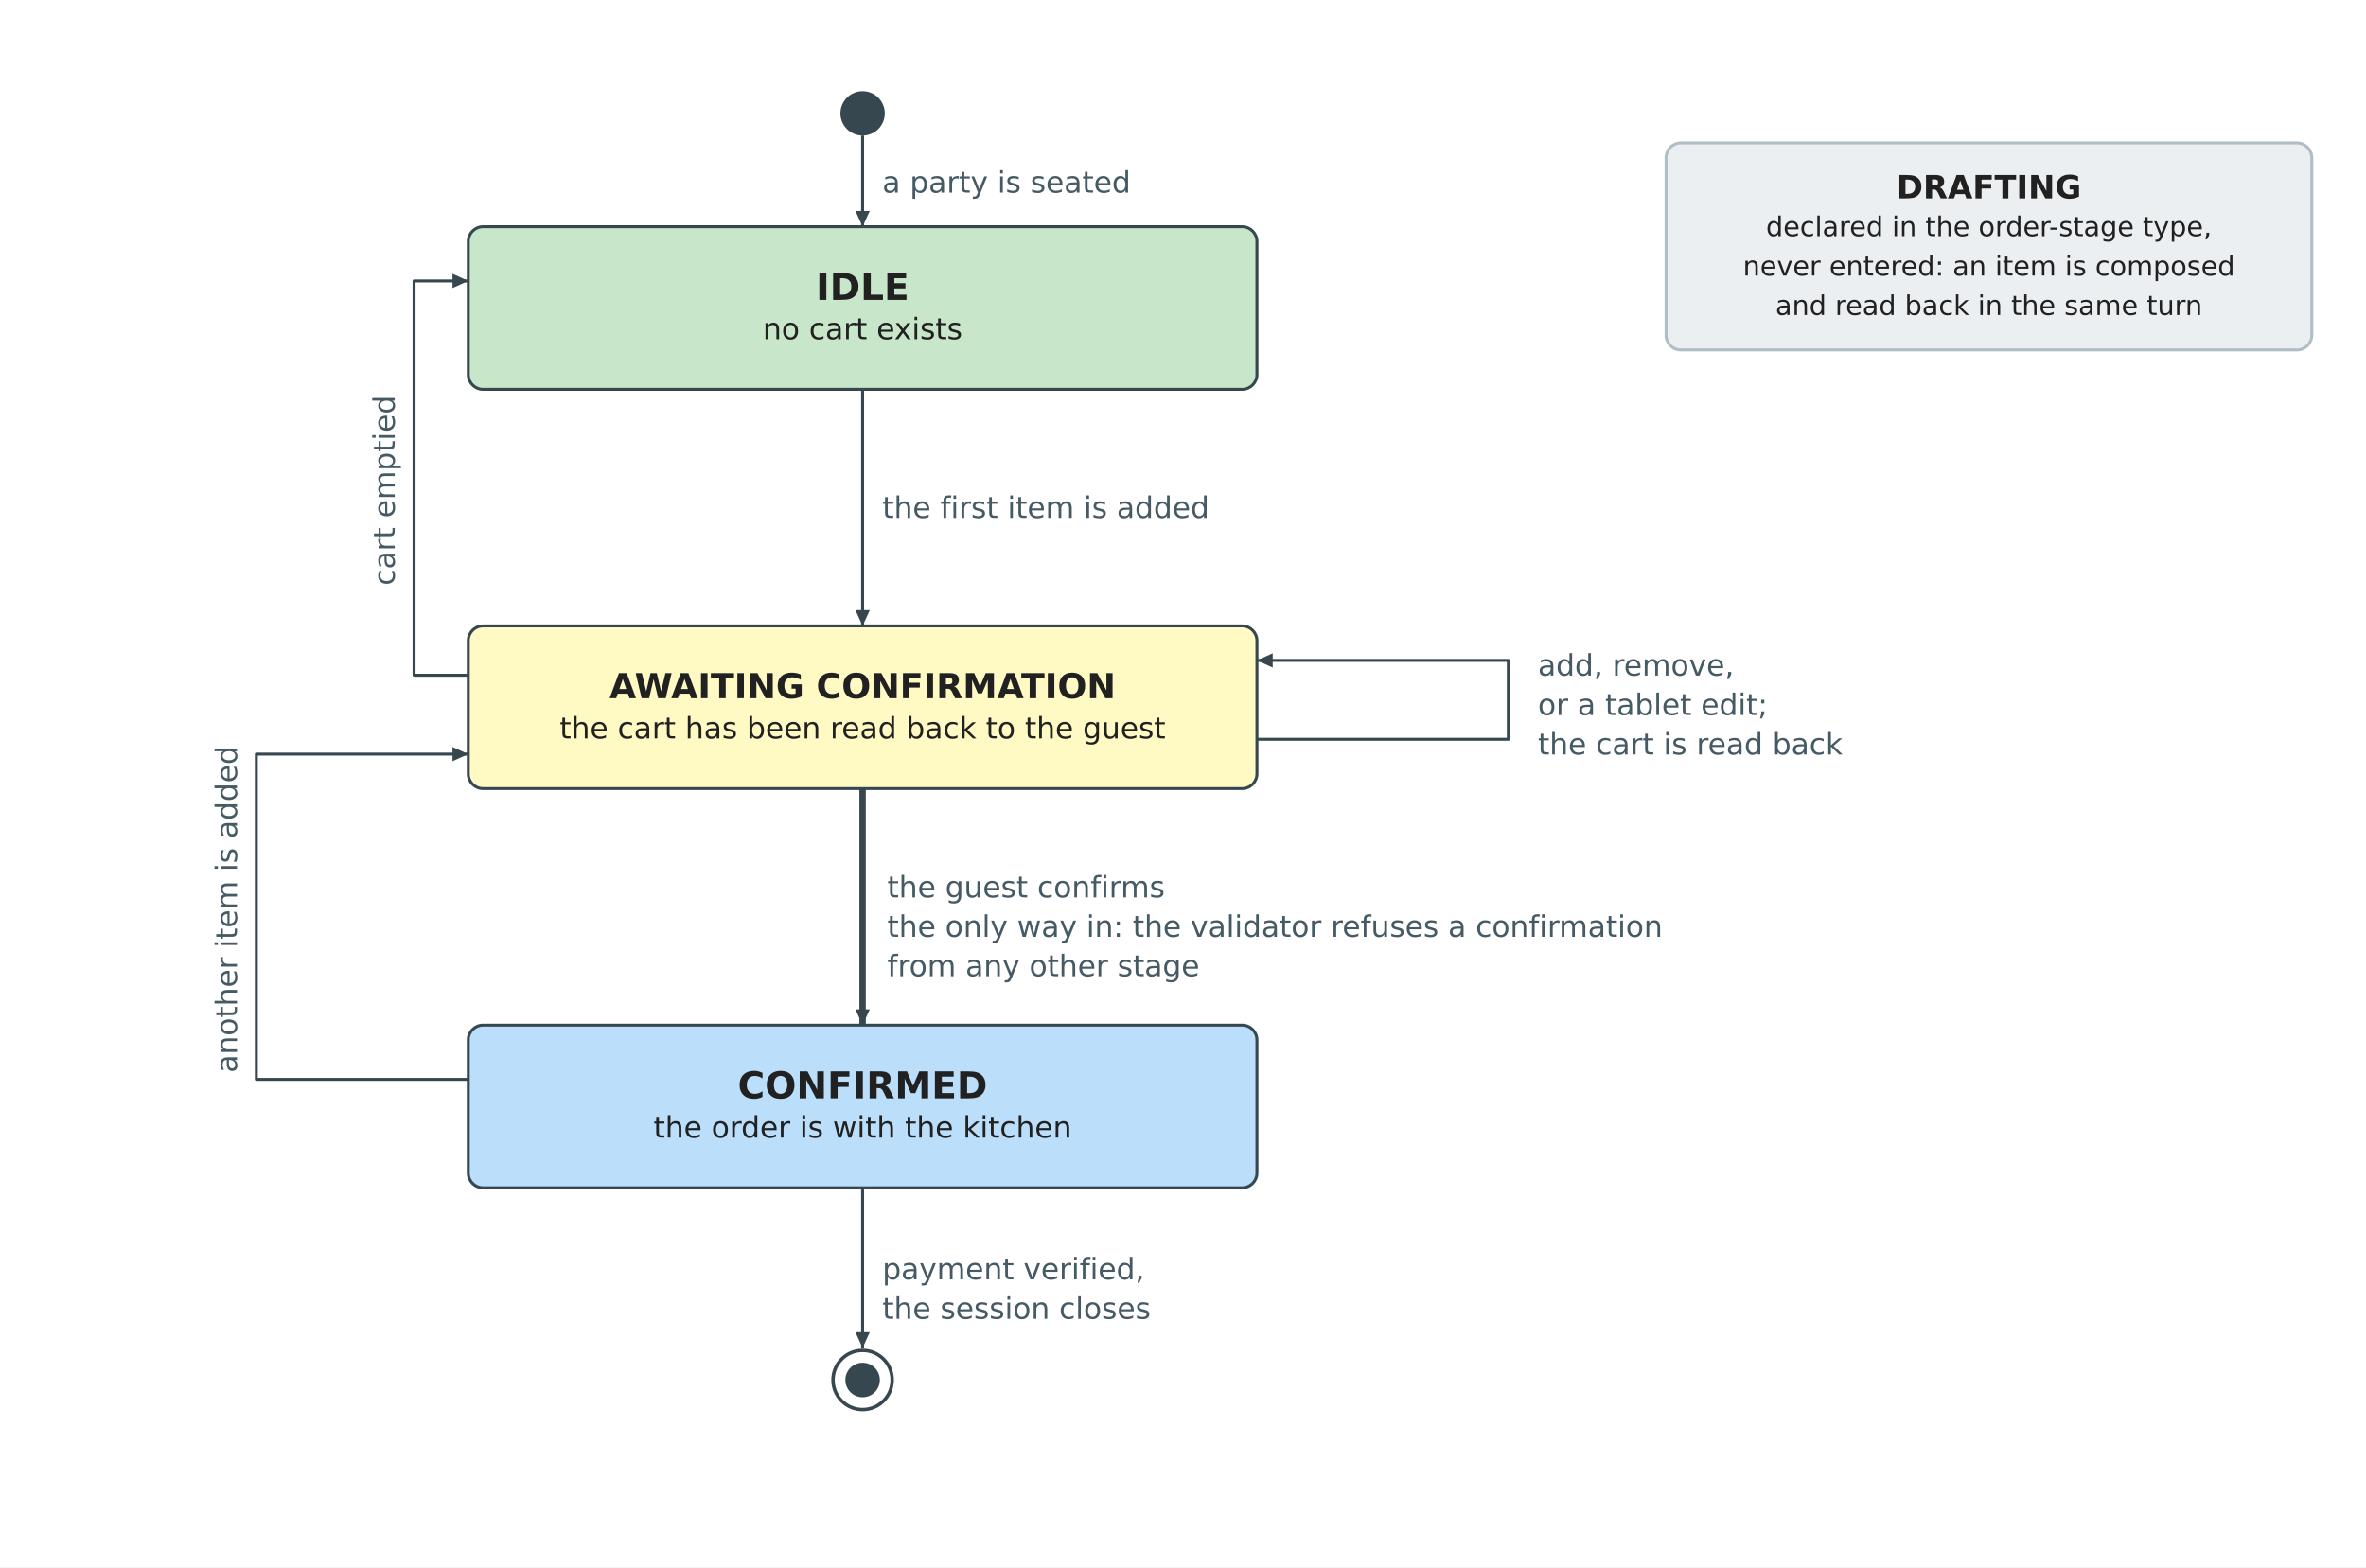
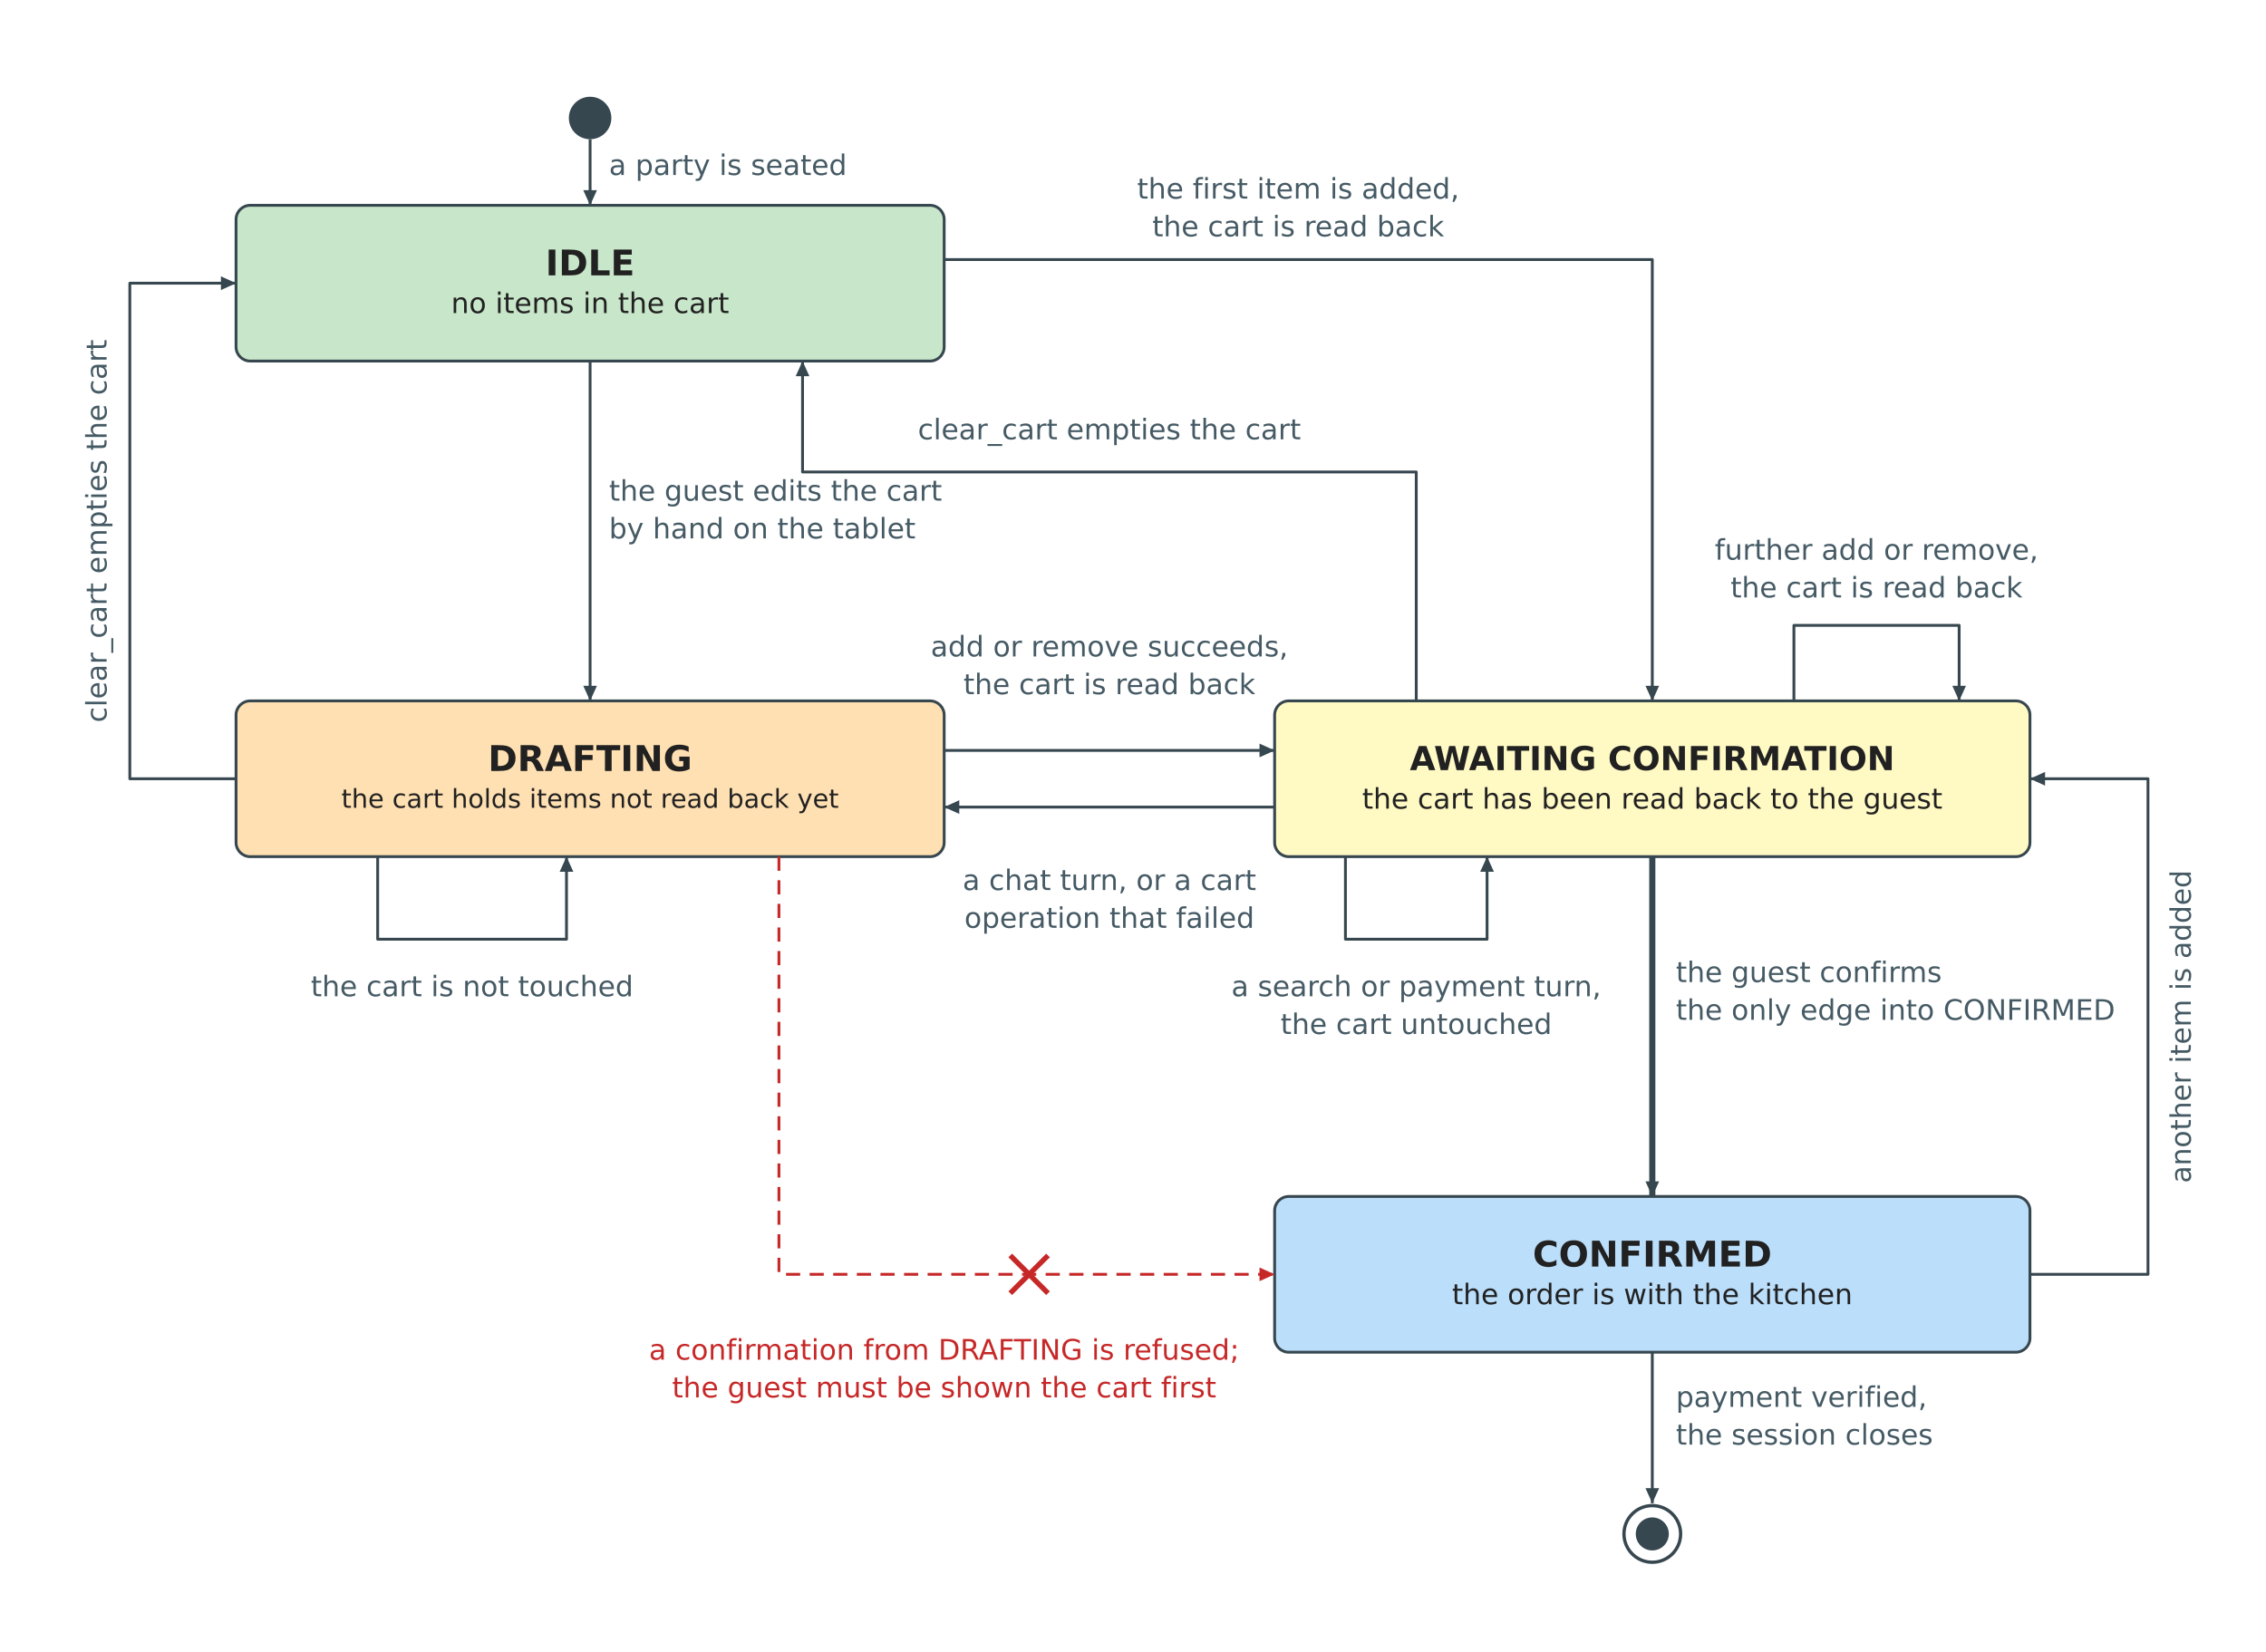
- <svg xmlns="http://www.w3.org/2000/svg" width="960" height="636" viewBox="0 0 960 636">
-   <rect width="960" height="636" fill="#FFFFFF" />
-   <circle cx="350" cy="46" r="9" fill="#37474F" />
-   <rect x="190.0" y="92" width="320" height="66" rx="6" ry="6" fill="#C8E6C9" stroke="#37474F" stroke-width="1.2" />
-   <text x="350.0" y="116.5" font-family="DejaVu Sans, Verdana, sans-serif" font-size="15" font-weight="bold" fill="#212121" text-anchor="middle" dominant-baseline="central">IDLE</text>
-   <text x="350.0" y="133.5" font-family="DejaVu Sans, Verdana, sans-serif" font-size="12" fill="#212121" text-anchor="middle" dominant-baseline="central">no cart exists</text>
-   <rect x="190.0" y="254" width="320" height="66" rx="6" ry="6" fill="#FFF9C4" stroke="#37474F" stroke-width="1.2" />
-   <text x="350.0" y="278.5" font-family="DejaVu Sans, Verdana, sans-serif" font-size="14" font-weight="bold" fill="#212121" text-anchor="middle" dominant-baseline="central">AWAITING CONFIRMATION</text>
-   <text x="350.0" y="295.5" font-family="DejaVu Sans, Verdana, sans-serif" font-size="12" fill="#212121" text-anchor="middle" dominant-baseline="central">the cart has been read back to the guest</text>
-   <rect x="190.0" y="416" width="320" height="66" rx="6" ry="6" fill="#BBDEFB" stroke="#37474F" stroke-width="1.2" />
-   <text x="350.0" y="440.5" font-family="DejaVu Sans, Verdana, sans-serif" font-size="15" font-weight="bold" fill="#212121" text-anchor="middle" dominant-baseline="central">CONFIRMED</text>
-   <text x="350.0" y="457.5" font-family="DejaVu Sans, Verdana, sans-serif" font-size="12" fill="#212121" text-anchor="middle" dominant-baseline="central">the order is with the kitchen</text>
-   <circle cx="350" cy="560" r="12" fill="none" stroke="#37474F" stroke-width="1.4" />
-   <circle cx="350" cy="560" r="7" fill="#37474F" />
-   <rect x="676" y="58" width="262" height="84" rx="6" ry="6" fill="#ECEFF1" stroke="#B0BEC5" stroke-width="1.2" />
-   <text x="807.0" y="76.0" font-family="DejaVu Sans, Verdana, sans-serif" font-size="13" font-weight="bold" fill="#212121" text-anchor="middle" dominant-baseline="central">DRAFTING</text>
-   <text x="807.0" y="92.0" font-family="DejaVu Sans, Verdana, sans-serif" font-size="11" fill="#212121" text-anchor="middle" dominant-baseline="central">declared in the order-stage type,</text>
-   <text x="807.0" y="108.0" font-family="DejaVu Sans, Verdana, sans-serif" font-size="11" fill="#212121" text-anchor="middle" dominant-baseline="central">never entered: an item is composed</text>
-   <text x="807.0" y="124.0" font-family="DejaVu Sans, Verdana, sans-serif" font-size="11" fill="#212121" text-anchor="middle" dominant-baseline="central">and read back in the same turn</text>
-   <path d="M 350.0 55.0 L 350.0 92.0" fill="none" stroke="#37474F" stroke-width="1.2" stroke-linejoin="round" />
-   <polygon points="350.0,92.0 347.1,85.6 352.9,85.6" fill="#37474F" />
-   <rect x="354.0" y="65.0" width="108.8" height="18" fill="#FFFFFF" stroke="none" />
-   <text x="358.0" y="74.0" font-family="DejaVu Sans, Verdana, sans-serif" font-size="12" fill="#455A64" text-anchor="start" dominant-baseline="central">a party is seated</text>
-   <path d="M 350.0 158.0 L 350.0 254.0" fill="none" stroke="#37474F" stroke-width="1.2" stroke-linejoin="round" />
-   <polygon points="350.0,254.0 347.1,247.6 352.9,247.6" fill="#37474F" />
-   <rect x="354.0" y="197.0" width="140.7" height="18" fill="#FFFFFF" stroke="none" />
-   <text x="358.0" y="206.0" font-family="DejaVu Sans, Verdana, sans-serif" font-size="12" fill="#455A64" text-anchor="start" dominant-baseline="central">the first item is added</text>
-   <path d="M 190.0 274.0 L 168.0 274.0 L 168.0 114.0 L 190.0 114.0" fill="none" stroke="#37474F" stroke-width="1.2" stroke-linejoin="round" />
-   <polygon points="190.0,114.0 183.6,116.9 183.6,111.1" fill="#37474F" />
-   <text x="156.0" y="199.0" font-family="DejaVu Sans, Verdana, sans-serif" font-size="12" fill="#455A64" text-anchor="middle" dominant-baseline="central" transform="rotate(-90 156.0 199.0)">cart emptied</text>
-   <path d="M 510.0 300.0 L 612.0 300.0 L 612.0 268.0 L 510.0 268.0" fill="none" stroke="#37474F" stroke-width="1.2" stroke-linejoin="round" />
-   <polygon points="510.0,268.0 516.4,265.1 516.4,270.9" fill="#37474F" />
-   <rect x="620.0" y="261.0" width="87.6" height="18" fill="#FFFFFF" stroke="none" />
-   <text x="624.0" y="270.0" font-family="DejaVu Sans, Verdana, sans-serif" font-size="12" fill="#455A64" text-anchor="start" dominant-baseline="central">add, remove,</text>
-   <rect x="620.0" y="277.0" width="101.3" height="18" fill="#FFFFFF" stroke="none" />
-   <text x="624.0" y="286.0" font-family="DejaVu Sans, Verdana, sans-serif" font-size="12" fill="#455A64" text-anchor="start" dominant-baseline="central">or a tablet edit;</text>
-   <rect x="620.0" y="293.0" width="131.7" height="18" fill="#FFFFFF" stroke="none" />
-   <text x="624.0" y="302.0" font-family="DejaVu Sans, Verdana, sans-serif" font-size="12" fill="#455A64" text-anchor="start" dominant-baseline="central">the cart is read back</text>
-   <path d="M 350.0 320.0 L 350.0 416.0" fill="none" stroke="#37474F" stroke-width="2.6" stroke-linejoin="round" />
-   <polygon points="350.0,416.0 347.1,409.6 352.9,409.6" fill="#37474F" />
-   <rect x="356.0" y="351.0" width="120.7" height="18" fill="#FFFFFF" stroke="none" />
-   <text x="360.0" y="360.0" font-family="DejaVu Sans, Verdana, sans-serif" font-size="12" fill="#455A64" text-anchor="start" dominant-baseline="central">the guest confirms</text>
-   <rect x="356.0" y="367.0" width="322.7" height="18" fill="#FFFFFF" stroke="none" />
-   <text x="360.0" y="376.0" font-family="DejaVu Sans, Verdana, sans-serif" font-size="12" fill="#455A64" text-anchor="start" dominant-baseline="central">the only way in: the validator refuses a confirmation</text>
-   <rect x="356.0" y="383.0" width="134.8" height="18" fill="#FFFFFF" stroke="none" />
-   <text x="360.0" y="392.0" font-family="DejaVu Sans, Verdana, sans-serif" font-size="12" fill="#455A64" text-anchor="start" dominant-baseline="central">from any other stage</text>
-   <path d="M 190.0 438.0 L 104.0 438.0 L 104.0 306.0 L 190.0 306.0" fill="none" stroke="#37474F" stroke-width="1.2" stroke-linejoin="round" />
-   <polygon points="190.0,306.0 183.6,308.9 183.6,303.1" fill="#37474F" />
-   <text x="92.0" y="369.0" font-family="DejaVu Sans, Verdana, sans-serif" font-size="12" fill="#455A64" text-anchor="middle" dominant-baseline="central" transform="rotate(-90 92.0 369.0)">another item is added</text>
-   <path d="M 350.0 482.0 L 350.0 547.0" fill="none" stroke="#37474F" stroke-width="1.2" stroke-linejoin="round" />
-   <polygon points="350.0,547.0 347.1,540.6 352.9,540.6" fill="#37474F" />
-   <rect x="354.0" y="506.0" width="114.5" height="18" fill="#FFFFFF" stroke="none" />
-   <text x="358.0" y="515.0" font-family="DejaVu Sans, Verdana, sans-serif" font-size="12" fill="#455A64" text-anchor="start" dominant-baseline="central">payment verified,</text>
-   <rect x="354.0" y="522.0" width="116.9" height="18" fill="#FFFFFF" stroke="none" />
-   <text x="358.0" y="531.0" font-family="DejaVu Sans, Verdana, sans-serif" font-size="12" fill="#455A64" text-anchor="start" dominant-baseline="central">the session closes</text>
+ <svg xmlns="http://www.w3.org/2000/svg" width="960" height="700" viewBox="0 0 960 700">
+   <rect width="960" height="700" fill="#FFFFFF" />
+   <circle cx="250" cy="50" r="9" fill="#37474F" />
+   <rect x="100" y="87" width="300" height="66" rx="6" ry="6" fill="#C8E6C9" stroke="#37474F" stroke-width="1.2" />
+   <text x="250.0" y="111.5" font-family="DejaVu Sans, Verdana, sans-serif" font-size="15" font-weight="bold" fill="#212121" text-anchor="middle" dominant-baseline="central">IDLE</text>
+   <text x="250.0" y="128.5" font-family="DejaVu Sans, Verdana, sans-serif" font-size="12" fill="#212121" text-anchor="middle" dominant-baseline="central">no items in the cart</text>
+   <rect x="100" y="297" width="300" height="66" rx="6" ry="6" fill="#FFE0B2" stroke="#37474F" stroke-width="1.2" />
+   <text x="250.0" y="321.5" font-family="DejaVu Sans, Verdana, sans-serif" font-size="15" font-weight="bold" fill="#212121" text-anchor="middle" dominant-baseline="central">DRAFTING</text>
+   <text x="250.0" y="338.5" font-family="DejaVu Sans, Verdana, sans-serif" font-size="11" fill="#212121" text-anchor="middle" dominant-baseline="central">the cart holds items not read back yet</text>
+   <rect x="540" y="297" width="320" height="66" rx="6" ry="6" fill="#FFF9C4" stroke="#37474F" stroke-width="1.2" />
+   <text x="700.0" y="321.5" font-family="DejaVu Sans, Verdana, sans-serif" font-size="14" font-weight="bold" fill="#212121" text-anchor="middle" dominant-baseline="central">AWAITING CONFIRMATION</text>
+   <text x="700.0" y="338.5" font-family="DejaVu Sans, Verdana, sans-serif" font-size="12" fill="#212121" text-anchor="middle" dominant-baseline="central">the cart has been read back to the guest</text>
+   <rect x="540" y="507" width="320" height="66" rx="6" ry="6" fill="#BBDEFB" stroke="#37474F" stroke-width="1.2" />
+   <text x="700.0" y="531.5" font-family="DejaVu Sans, Verdana, sans-serif" font-size="15" font-weight="bold" fill="#212121" text-anchor="middle" dominant-baseline="central">CONFIRMED</text>
+   <text x="700.0" y="548.5" font-family="DejaVu Sans, Verdana, sans-serif" font-size="12" fill="#212121" text-anchor="middle" dominant-baseline="central">the order is with the kitchen</text>
+   <circle cx="700" cy="650" r="12" fill="none" stroke="#37474F" stroke-width="1.4" />
+   <circle cx="700" cy="650" r="7" fill="#37474F" />
+   <path d="M 250 59 L 250 87" fill="none" stroke="#37474F" stroke-width="1.2" stroke-linejoin="round" />
+   <polygon points="250,87 247.1,80.6 252.9,80.6" fill="#37474F" />
+   <rect x="254" y="61" width="115.1" height="18" fill="#FFFFFF" stroke="none" />
+   <text x="258" y="70" font-family="DejaVu Sans, Verdana, sans-serif" font-size="12" fill="#455A64" text-anchor="start" dominant-baseline="central">a party is seated</text>
+   <path d="M 400 110 L 700 110 L 700 297" fill="none" stroke="#37474F" stroke-width="1.2" stroke-linejoin="round" />
+   <polygon points="700,297 697.1,290.6 702.9,290.6" fill="#37474F" />
+   <rect x="470.4" y="71" width="159.2" height="18" fill="#FFFFFF" stroke="none" />
+   <text x="550" y="80" font-family="DejaVu Sans, Verdana, sans-serif" font-size="12" fill="#455A64" text-anchor="middle" dominant-baseline="central">the first item is added,</text>
+   <rect x="479.85" y="87" width="140.3" height="18" fill="#FFFFFF" stroke="none" />
+   <text x="550" y="96" font-family="DejaVu Sans, Verdana, sans-serif" font-size="12" fill="#455A64" text-anchor="middle" dominant-baseline="central">the cart is read back</text>
+   <path d="M 250 153 L 250 297" fill="none" stroke="#37474F" stroke-width="1.2" stroke-linejoin="round" />
+   <polygon points="250,297 247.1,290.6 252.9,290.6" fill="#37474F" />
+   <rect x="254" y="199" width="159.2" height="18" fill="#FFFFFF" stroke="none" />
+   <text x="258" y="208" font-family="DejaVu Sans, Verdana, sans-serif" font-size="12" fill="#455A64" text-anchor="start" dominant-baseline="central">the guest edits the cart</text>
+   <rect x="254" y="215" width="140.3" height="18" fill="#FFFFFF" stroke="none" />
+   <text x="258" y="224" font-family="DejaVu Sans, Verdana, sans-serif" font-size="12" fill="#455A64" text-anchor="start" dominant-baseline="central">by hand on the tablet</text>
+   <path d="M 400 318 L 540 318" fill="none" stroke="#37474F" stroke-width="1.2" stroke-linejoin="round" />
+   <polygon points="540,318 533.6,315.1 533.6,320.9" fill="#37474F" />
+   <rect x="393.55" y="265" width="152.9" height="18" fill="#FFFFFF" stroke="none" />
+   <text x="470" y="274" font-family="DejaVu Sans, Verdana, sans-serif" font-size="12" fill="#455A64" text-anchor="middle" dominant-baseline="central">add or remove succeeds,</text>
+   <rect x="399.85" y="281" width="140.3" height="18" fill="#FFFFFF" stroke="none" />
+   <text x="470" y="290" font-family="DejaVu Sans, Verdana, sans-serif" font-size="12" fill="#455A64" text-anchor="middle" dominant-baseline="central">the cart is read back</text>
+   <path d="M 540 342 L 400 342" fill="none" stroke="#37474F" stroke-width="1.2" stroke-linejoin="round" />
+   <polygon points="400,342 406.4,339.1 406.4,344.9" fill="#37474F" />
+   <rect x="396.7" y="364" width="146.6" height="18" fill="#FFFFFF" stroke="none" />
+   <text x="470" y="373" font-family="DejaVu Sans, Verdana, sans-serif" font-size="12" fill="#455A64" text-anchor="middle" dominant-baseline="central">a chat turn, or a cart</text>
+   <rect x="399.85" y="380" width="140.3" height="18" fill="#FFFFFF" stroke="none" />
+   <text x="470" y="389" font-family="DejaVu Sans, Verdana, sans-serif" font-size="12" fill="#455A64" text-anchor="middle" dominant-baseline="central">operation that failed</text>
+   <path d="M 570 363 L 570 398 L 630 398 L 630 363" fill="none" stroke="#37474F" stroke-width="1.2" stroke-linejoin="round" />
+   <polygon points="630,363 627.1,369.4 632.9,369.4" fill="#37474F" />
+   <rect x="517.25" y="409" width="165.5" height="18" fill="#FFFFFF" stroke="none" />
+   <text x="600" y="418" font-family="DejaVu Sans, Verdana, sans-serif" font-size="12" fill="#455A64" text-anchor="middle" dominant-baseline="central">a search or payment turn,</text>
+   <rect x="539.3" y="425" width="121.4" height="18" fill="#FFFFFF" stroke="none" />
+   <text x="600" y="434" font-family="DejaVu Sans, Verdana, sans-serif" font-size="12" fill="#455A64" text-anchor="middle" dominant-baseline="central">the cart untouched</text>
+   <path d="M 160 363 L 160 398 L 240 398 L 240 363" fill="none" stroke="#37474F" stroke-width="1.2" stroke-linejoin="round" />
+   <polygon points="240,363 237.1,369.4 242.9,369.4" fill="#37474F" />
+   <rect x="123.55" y="409" width="152.9" height="18" fill="#FFFFFF" stroke="none" />
+   <text x="200" y="418" font-family="DejaVu Sans, Verdana, sans-serif" font-size="12" fill="#455A64" text-anchor="middle" dominant-baseline="central">the cart is not touched</text>
+   <path d="M 760 297 L 760 265 L 830 265 L 830 297" fill="none" stroke="#37474F" stroke-width="1.2" stroke-linejoin="round" />
+   <polygon points="830,297 827.1,290.6 832.9,290.6" fill="#37474F" />
+   <rect x="721.7" y="224" width="146.6" height="18" fill="#FFFFFF" stroke="none" />
+   <text x="795" y="233" font-family="DejaVu Sans, Verdana, sans-serif" font-size="12" fill="#455A64" text-anchor="middle" dominant-baseline="central">further add or remove,</text>
+   <rect x="724.85" y="240" width="140.3" height="18" fill="#FFFFFF" stroke="none" />
+   <text x="795" y="249" font-family="DejaVu Sans, Verdana, sans-serif" font-size="12" fill="#455A64" text-anchor="middle" dominant-baseline="central">the cart is read back</text>
+   <path d="M 100 330 L 55 330 L 55 120 L 100 120" fill="none" stroke="#37474F" stroke-width="1.2" stroke-linejoin="round" />
+   <polygon points="100,120 93.6,117.1 93.6,122.9" fill="#37474F" />
+   <text x="41" y="225" font-family="DejaVu Sans, Verdana, sans-serif" font-size="12" fill="#455A64" text-anchor="middle" dominant-baseline="central" transform="rotate(-90 41 225)">clear_cart empties the cart</text>
+   <path d="M 600 297 L 600 200 L 340 200 L 340 153" fill="none" stroke="#37474F" stroke-width="1.2" stroke-linejoin="round" />
+   <polygon points="340,153 337.1,159.4 342.9,159.4" fill="#37474F" />
+   <rect x="380.95" y="173" width="178.1" height="18" fill="#FFFFFF" stroke="none" />
+   <text x="470" y="182" font-family="DejaVu Sans, Verdana, sans-serif" font-size="12" fill="#455A64" text-anchor="middle" dominant-baseline="central">clear_cart empties the cart</text>
+   <path d="M 700 363 L 700 507" fill="none" stroke="#37474F" stroke-width="2.6" stroke-linejoin="round" />
+   <polygon points="700,507 697.1,500.6 702.9,500.6" fill="#37474F" />
+   <rect x="706" y="403" width="121.4" height="18" fill="#FFFFFF" stroke="none" />
+   <text x="710" y="412" font-family="DejaVu Sans, Verdana, sans-serif" font-size="12" fill="#455A64" text-anchor="start" dominant-baseline="central">the guest confirms</text>
+   <rect x="706" y="419" width="184.4" height="18" fill="#FFFFFF" stroke="none" />
+   <text x="710" y="428" font-family="DejaVu Sans, Verdana, sans-serif" font-size="12" fill="#455A64" text-anchor="start" dominant-baseline="central">the only edge into CONFIRMED</text>
+   <path d="M 330 363 L 330 540 L 540 540" fill="none" stroke="#C62828" stroke-width="1.2" stroke-linejoin="round" stroke-dasharray="6 4" />
+   <polygon points="540,540 533.6,537.1 533.6,542.9" fill="#C62828" />
+   <path d="M 428 532 L 444 548 M 444 532 L 428 548" stroke="#C62828" stroke-width="2.2" fill="none" />
+   <rect x="270.0" y="563" width="260.0" height="18" fill="#FFFFFF" stroke="none" />
+   <text x="400" y="572" font-family="DejaVu Sans, Verdana, sans-serif" font-size="12" fill="#C62828" text-anchor="middle" dominant-baseline="central">a confirmation from DRAFTING is refused;</text>
+   <rect x="276.3" y="579" width="247.4" height="18" fill="#FFFFFF" stroke="none" />
+   <text x="400" y="588" font-family="DejaVu Sans, Verdana, sans-serif" font-size="12" fill="#C62828" text-anchor="middle" dominant-baseline="central">the guest must be shown the cart first</text>
+   <path d="M 860 540 L 910 540 L 910 330 L 860 330" fill="none" stroke="#37474F" stroke-width="1.2" stroke-linejoin="round" />
+   <polygon points="860,330 866.4,327.1 866.4,332.9" fill="#37474F" />
+   <text x="924" y="435" font-family="DejaVu Sans, Verdana, sans-serif" font-size="12" fill="#455A64" text-anchor="middle" dominant-baseline="central" transform="rotate(-90 924 435)">another item is added</text>
+   <path d="M 700 573 L 700 637" fill="none" stroke="#37474F" stroke-width="1.2" stroke-linejoin="round" />
+   <polygon points="700,637 697.1,630.6 702.9,630.6" fill="#37474F" />
+   <rect x="706" y="583" width="115.1" height="18" fill="#FFFFFF" stroke="none" />
+   <text x="710" y="592" font-family="DejaVu Sans, Verdana, sans-serif" font-size="12" fill="#455A64" text-anchor="start" dominant-baseline="central">payment verified,</text>
+   <rect x="706" y="599" width="121.4" height="18" fill="#FFFFFF" stroke="none" />
+   <text x="710" y="608" font-family="DejaVu Sans, Verdana, sans-serif" font-size="12" fill="#455A64" text-anchor="start" dominant-baseline="central">the session closes</text>
</svg>
